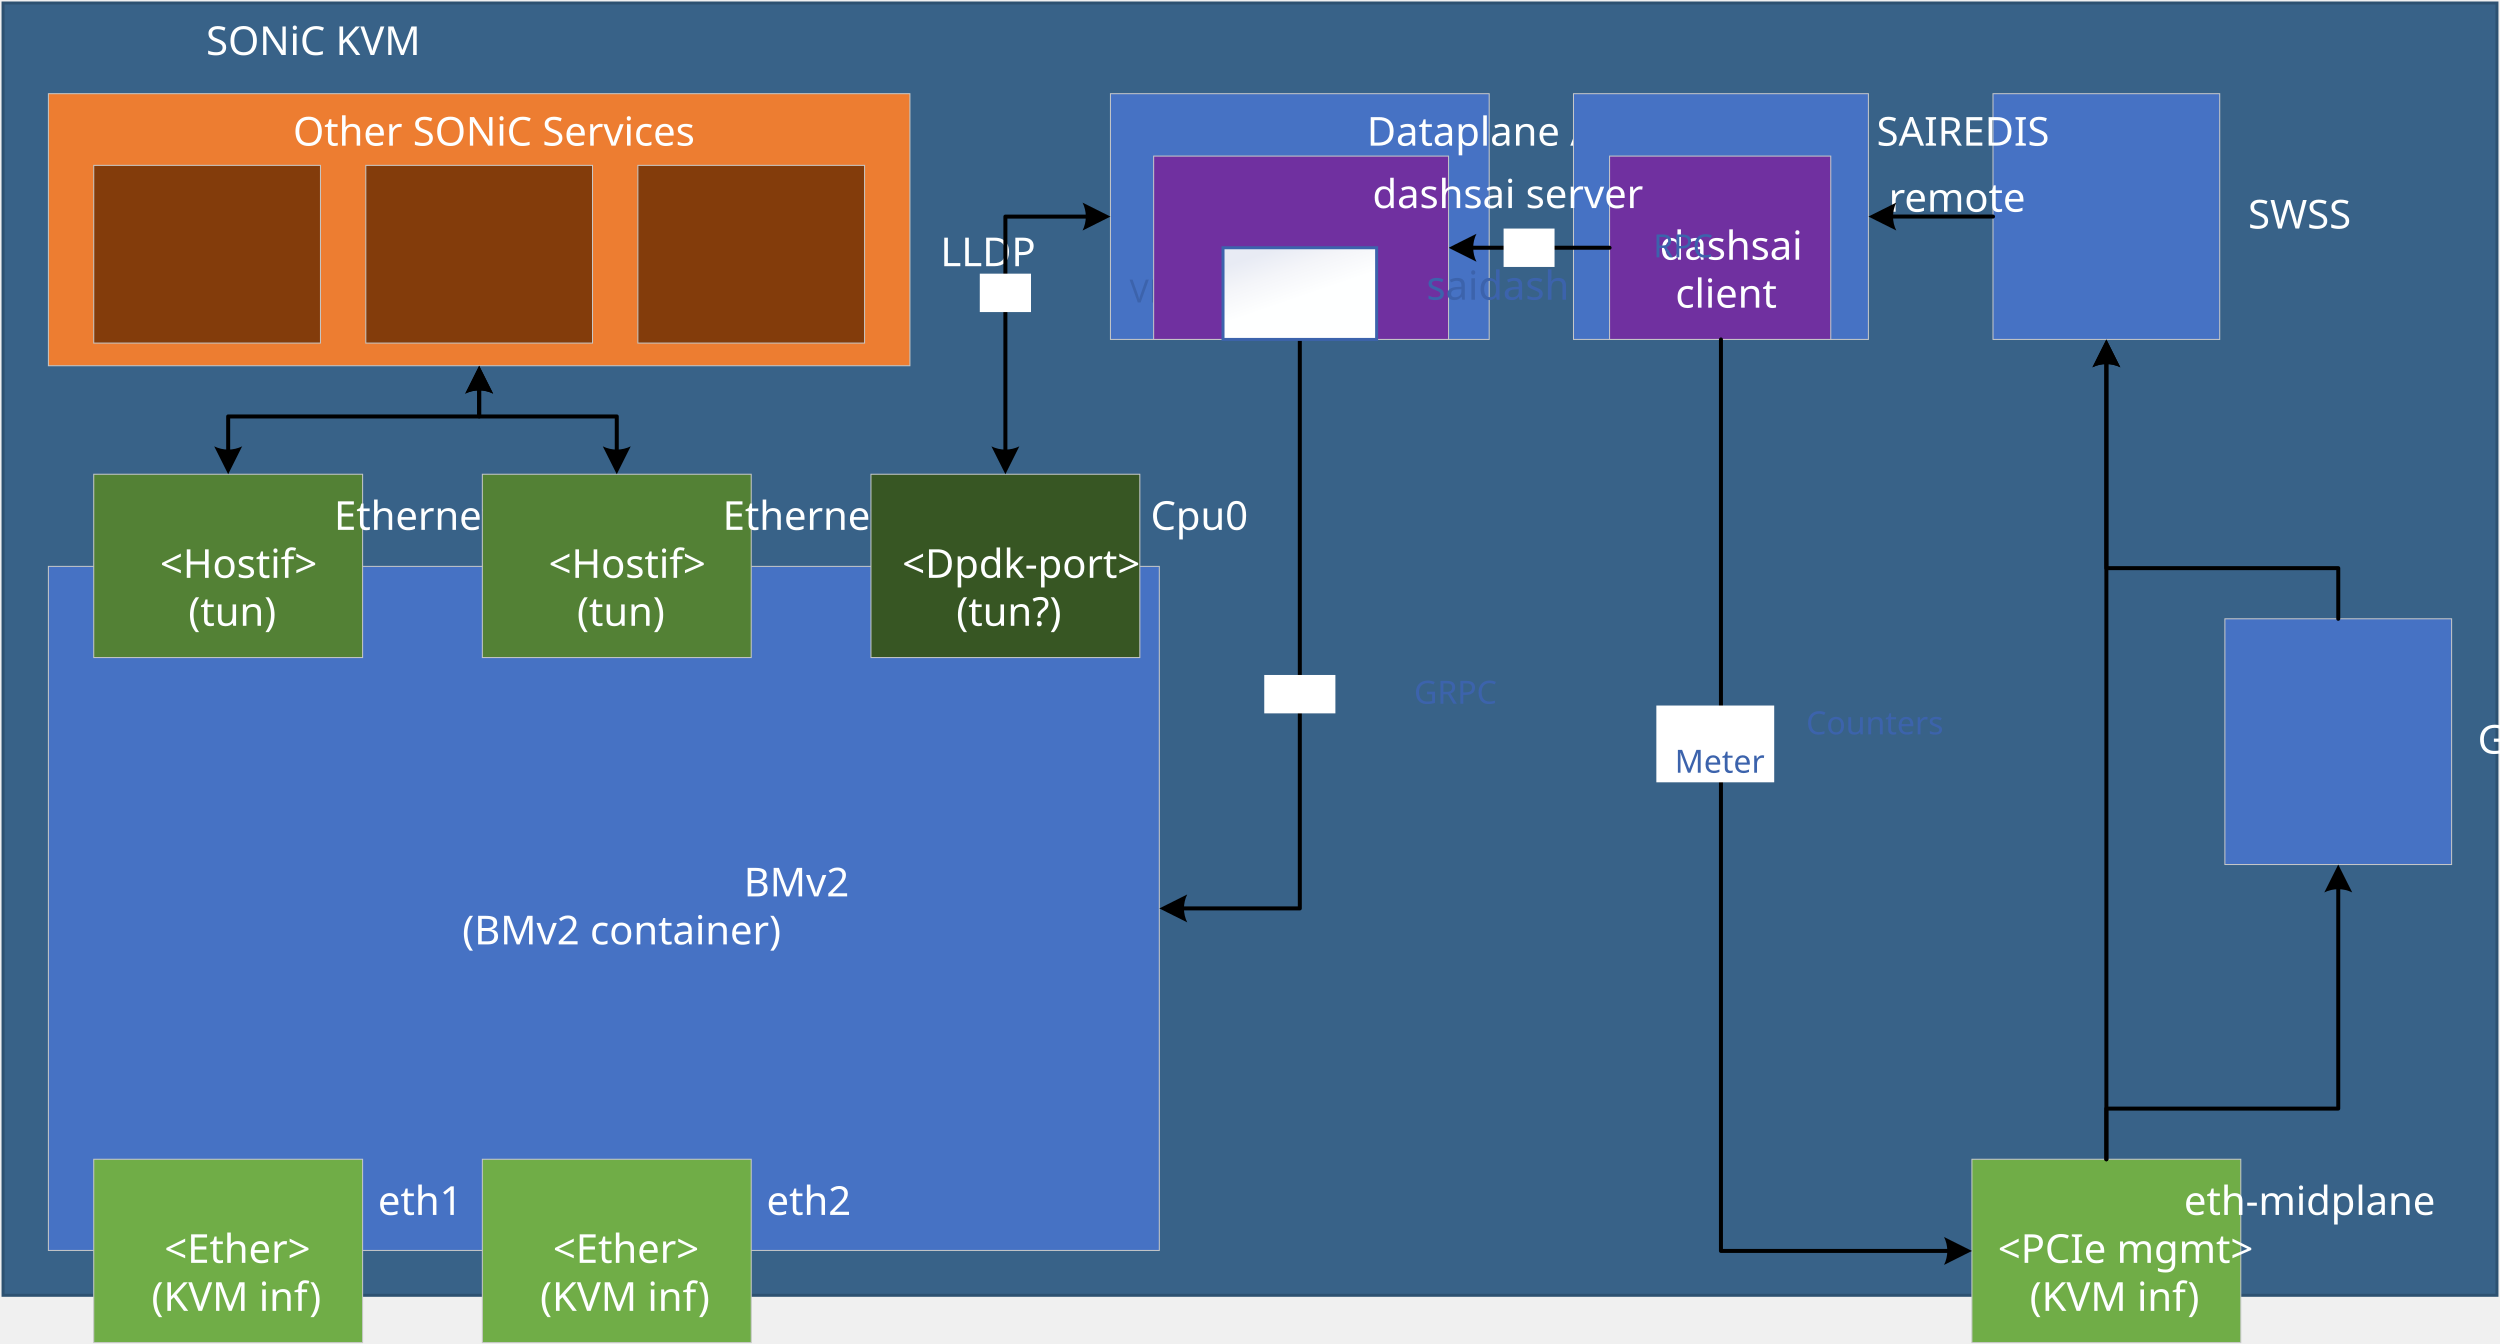
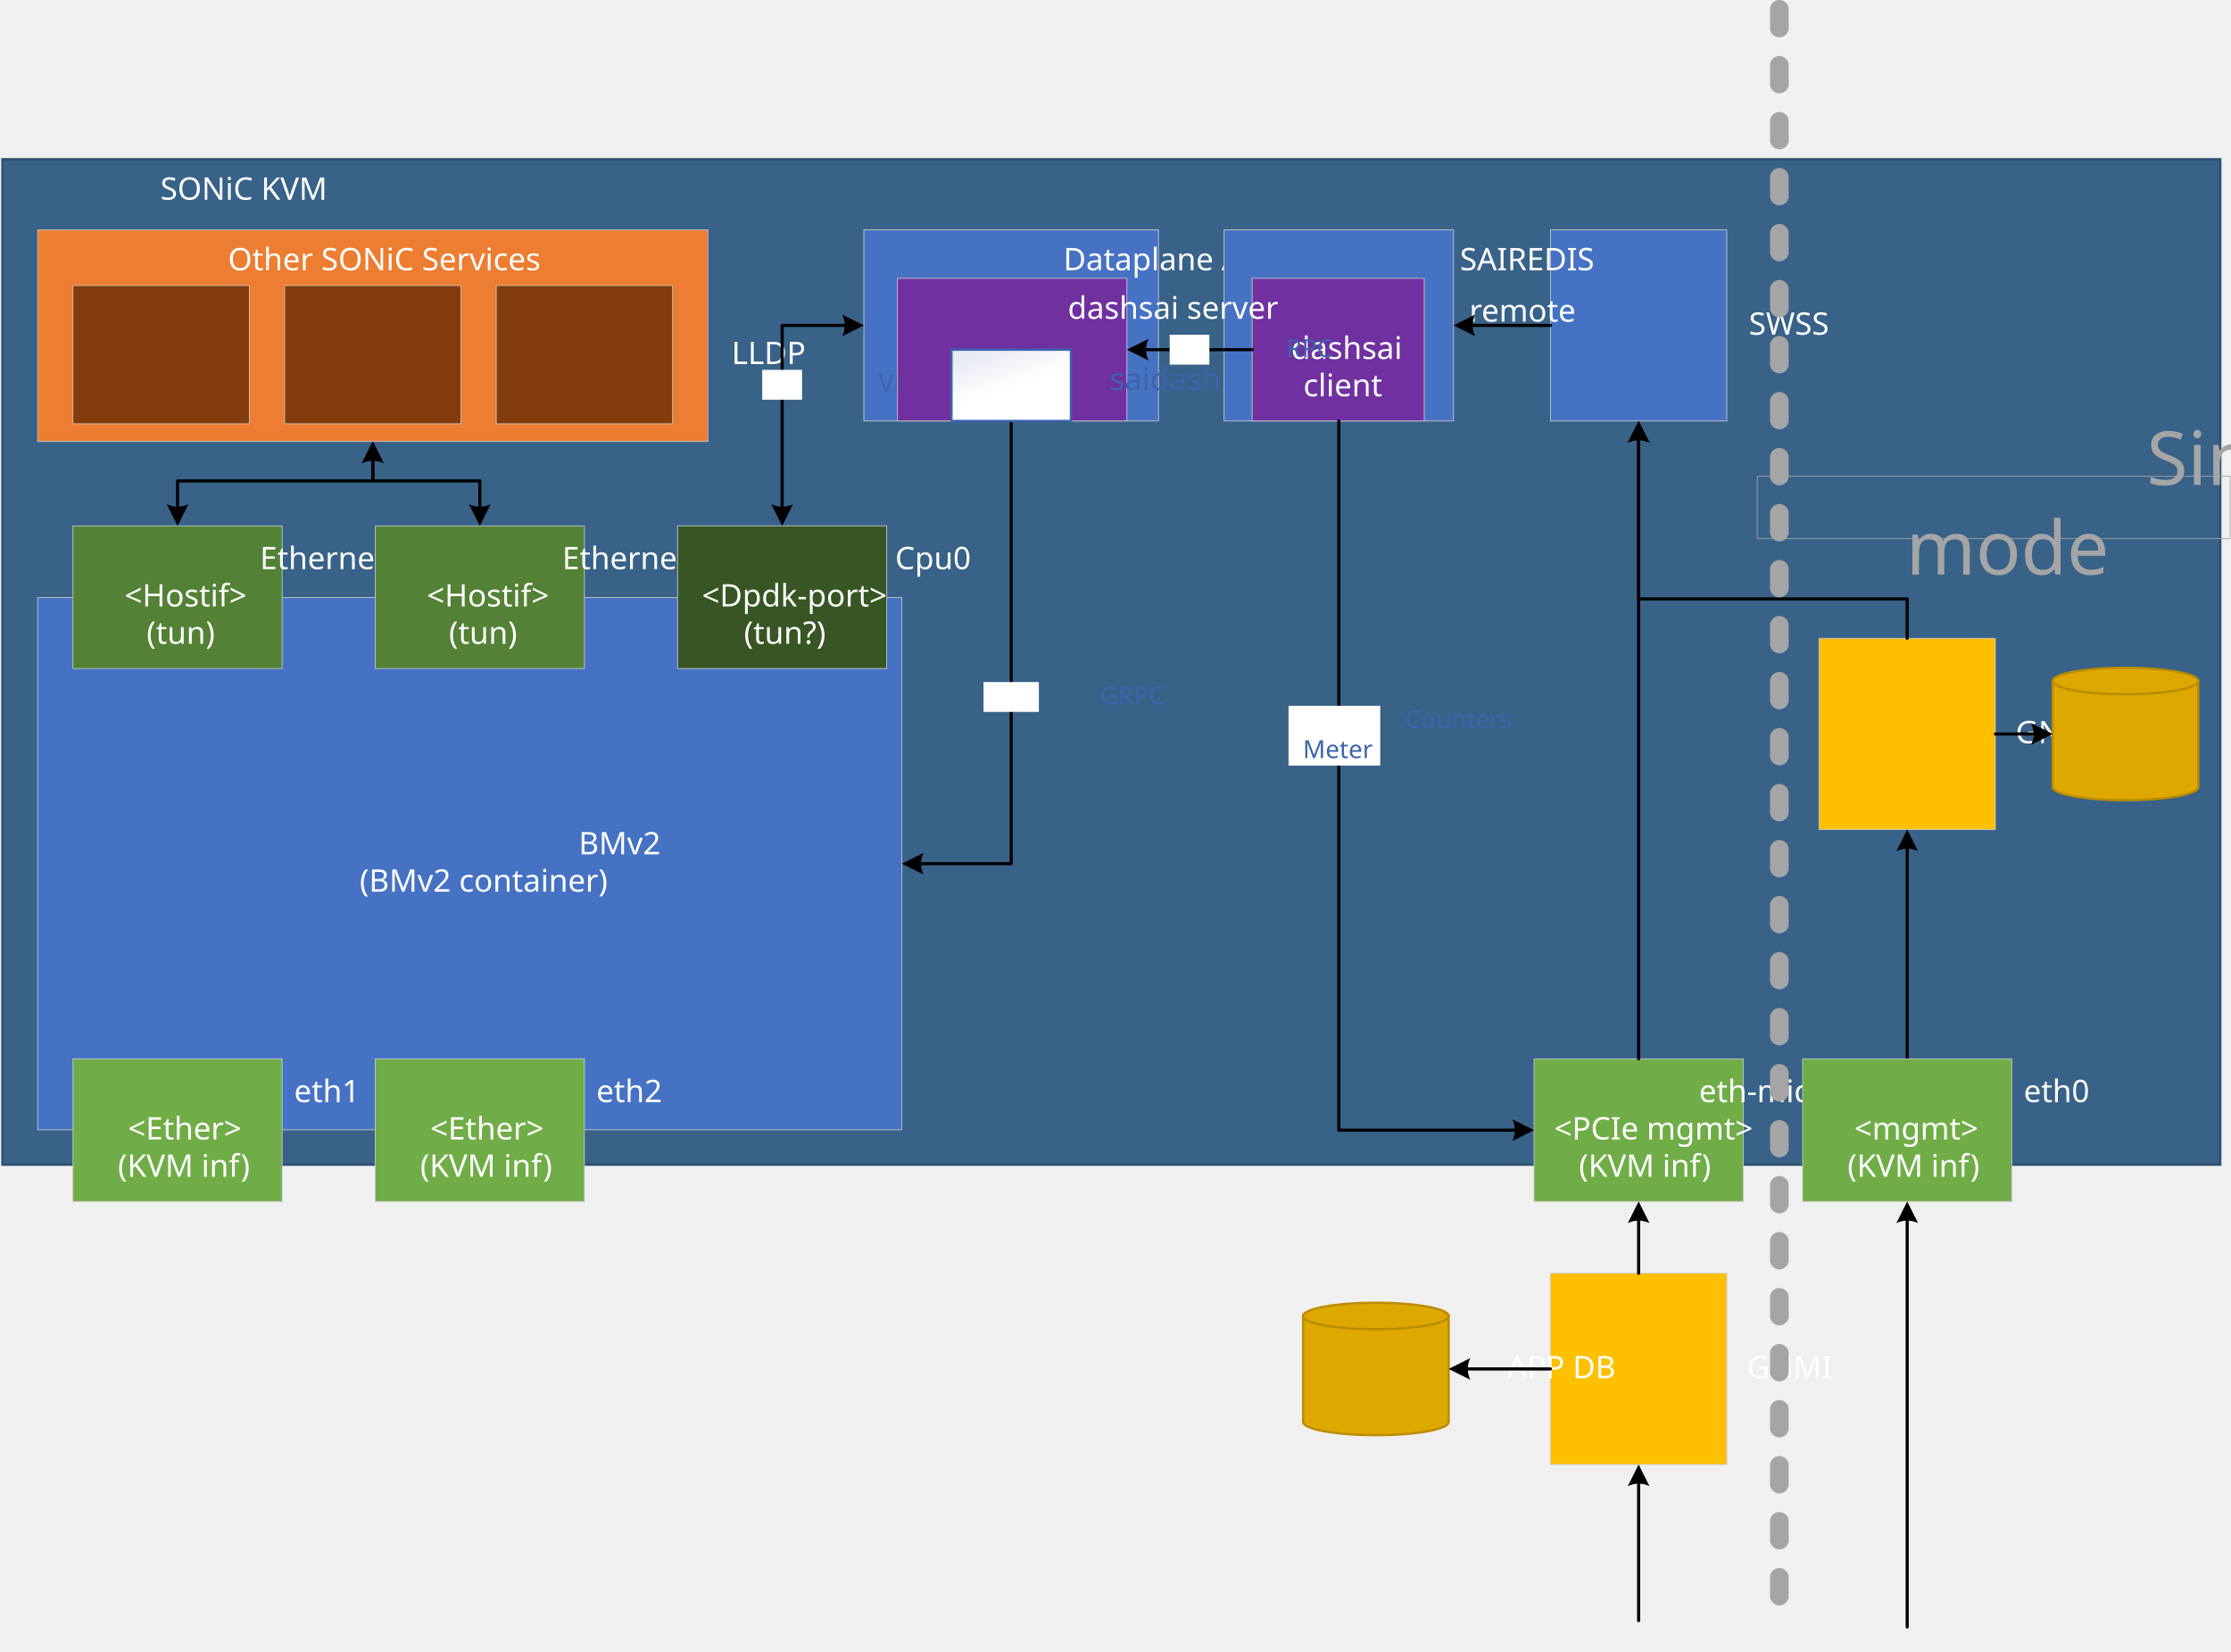
- <svg xmlns="http://www.w3.org/2000/svg" xmlns:ns1="http://schemas.microsoft.com/visio/2003/SVGExtensions/" xmlns:xlink="http://www.w3.org/1999/xlink" width="8.682in" height="4.666in" viewBox="0 0 625.122 335.975" xml:space="preserve" color-interpolation-filters="sRGB" class="st20">
+ <svg xmlns="http://www.w3.org/2000/svg" xmlns:ns1="http://schemas.microsoft.com/visio/2003/SVGExtensions/" xmlns:xlink="http://www.w3.org/1999/xlink" width="9.96in" height="7.372in" viewBox="0 0 717.094 530.805" xml:space="preserve" color-interpolation-filters="sRGB" class="st25">
  <ns1:documentProperties ns1:langID="1033" ns1:viewMarkup="false" />
  <style type="text/css">
	
		.st1 {fill:#386288;stroke:#2d5171;stroke-width:0.75}
		.st2 {fill:#feffff;font-family:Calibri;font-size:0.833em}
		.st3 {fill:#70ad47;stroke:#c7c8c8;stroke-width:0.25}
		.st4 {font-size:1em}
		.st5 {fill:#4672c4;stroke:#c7c8c8;stroke-width:0.25}
		.st6 {fill:#538135;stroke:#c7c8c8;stroke-width:0.25}
		.st7 {fill:#375623;stroke:#c7c8c8;stroke-width:0.25}
		.st8 {fill:#ed7d31;stroke:#c7c8c8;stroke-width:0.25}
		.st9 {fill:#833c0b;stroke:#c7c8c8;stroke-width:0.25}
		.st10 {marker-end:url(#mrkr5-68);marker-start:url(#mrkr5-66);stroke:#000000;stroke-linecap:round;stroke-linejoin:round;stroke-width:1}
		.st11 {fill:#000000;fill-opacity:1;stroke:#000000;stroke-opacity:1;stroke-width:0.284}
- 		.st12 {fill:#ffffff;stroke:none;stroke-linecap:butt;stroke-width:7.2}
+ 		.st12 {fill:#ffffff;stroke:none;stroke-linecap:butt}
		.st13 {fill:#3c63ac;font-family:Calibri;font-size:0.667em}
		.st14 {marker-start:url(#mrkr5-66);stroke:#000000;stroke-linecap:round;stroke-linejoin:round;stroke-width:1}
		.st15 {fill:#7030a0;stroke:#c7c8c8;stroke-width:0.25}
		.st16 {marker-end:url(#mrkr5-68);stroke:#000000;stroke-linecap:round;stroke-linejoin:round;stroke-width:1}
- 		.st17 {fill:#ffffff;stroke:none;stroke-linecap:butt}
+ 		.st17 {fill:#ffffff;stroke:none;stroke-linecap:butt;stroke-width:7.2}
		.st18 {fill:url(#grad0-132);stroke:#3c63ac;stroke-width:0.75}
		.st19 {fill:#3c63ac;font-family:Calibri;font-size:0.833em}
- 		.st20 {fill:none;fill-rule:evenodd;font-size:12px;overflow:visible;stroke-linecap:square;stroke-miterlimit:3}
+ 		.st20 {fill:#fec000;stroke:#c7c8c8;stroke-width:0.25}
+ 		.st21 {fill:#dfa800;stroke:#ba8c00;stroke-width:0.75}
+ 		.st22 {stroke:#a5a5a5;stroke-dasharray:6,12;stroke-linecap:round;stroke-linejoin:round;stroke-width:6}
+ 		.st23 {fill:none;stroke:#a5a5a5;stroke-width:0.25}
+ 		.st24 {fill:#a5a5a5;font-family:Calibri;font-size:2em}
+ 		.st25 {fill:none;fill-rule:evenodd;font-size:12px;overflow:visible;stroke-linecap:square;stroke-miterlimit:3}
	
	</style>
  <defs id="Patterns_And_Gradients">
    <linearGradient id="grad0-132" x1="0" y1="0" x2="1" y2="0" gradientTransform="rotate(60 0.5 0.5)">
      <stop offset="0" stop-color="#e8ebf4" stop-opacity="1" />
      <stop offset="0.24" stop-color="#f4f5f9" stop-opacity="1" />
      <stop offset="0.54" stop-color="#feffff" stop-opacity="1" />
    </linearGradient>
  </defs>
  <defs id="Markers">
    <g id="lend5">
      <path d="M 2 1 L 0 0 L 1.981 -0.993 C 1.672 -0.365 1.673 0.373 1.985 1 " style="stroke:none" />
    </g>
    <marker id="mrkr5-66" class="st11" ns1:arrowType="5" ns1:arrowSize="2" ns1:setback="5.8" refX="5.8" orient="auto" markerUnits="strokeWidth" overflow="visible">
      <use xlink:href="#lend5" transform="scale(3.52) " />
    </marker>
    <marker id="mrkr5-68" class="st11" ns1:arrowType="5" ns1:arrowSize="2" ns1:setback="6.16" refX="-6.16" orient="auto" markerUnits="strokeWidth" overflow="visible">
      <use xlink:href="#lend5" transform="scale(-3.52,-3.52) " />
    </marker>
  </defs>
  <g ns1:mID="0" ns1:index="1" ns1:groupContext="foregroundPage">
    <ns1:pageProperties ns1:drawingScale="0.0393701" ns1:pageScale="0.0393701" ns1:drawingUnits="24" ns1:shadowOffsetX="8.50394" ns1:shadowOffsetY="-8.50394" />
    <ns1:layer ns1:name="Connector" ns1:index="0" />
-     <g id="shape1000-1" ns1:mID="1000" ns1:groupContext="shape" transform="translate(0.75,-12.0758)">
+     <g id="shape1000-1" ns1:mID="1000" ns1:groupContext="shape" transform="translate(0.75,-156.466)">
      <ns1:userDefs>
        <ns1:ud ns1:nameU="visVersion" ns1:val="VT0(15):26" />
      </ns1:userDefs>
      <ns1:textBlock ns1:margins="rect(4,4,4,4)" ns1:tabSpace="42.5197" ns1:verticalAlign="0" />
-       <ns1:textRect cx="311.811" cy="174.401" width="623.63" height="323.15" />
-       <rect x="0" y="12.826" width="623.622" height="323.15" class="st1" />
-       <text x="4" y="25.83" class="st2" ns1:langID="1033">
+       <ns1:textRect cx="356.457" cy="369.23" width="712.92" height="323.15" />
+       <rect x="0" y="207.655" width="712.913" height="323.15" class="st1" />
+       <text x="4" y="220.66" class="st2" ns1:langID="1033">
        <ns1:paragraph />
        <ns1:tabList />SONiC KVM</text>
    </g>
-     <g id="shape1001-4" ns1:mID="1001" ns1:groupContext="shape" transform="translate(493.084,-0.25)">
-       <ns1:userDefs>
-         <ns1:ud ns1:nameU="visVersion" ns1:val="VT0(15):26" />
-       </ns1:userDefs>
-       <ns1:textBlock ns1:margins="rect(4,4,4,4)" ns1:tabSpace="42.5197" />
-       <ns1:textRect cx="33.617" cy="313.055" width="67.24" height="45.842" />
-       <rect x="0" y="290.134" width="67.234" height="45.842" class="st3" />
-       <text x="6.24" y="304.05" class="st2" ns1:langID="2052">
+     <g id="shape1001-4" ns1:mID="1001" ns1:groupContext="shape" transform="translate(493.084,-144.64)">
+       <ns1:userDefs>
+         <ns1:ud ns1:nameU="visVersion" ns1:val="VT0(15):26" />
+       </ns1:userDefs>
+       <ns1:textBlock ns1:margins="rect(4,4,4,4)" ns1:tabSpace="42.5197" />
+       <ns1:textRect cx="33.617" cy="507.884" width="67.24" height="45.842" />
+       <rect x="0" y="484.963" width="67.234" height="45.842" class="st3" />
+       <text x="6.24" y="498.88" class="st2" ns1:langID="2052">
        <ns1:paragraph ns1:horizAlign="1" />
        <ns1:tabList />eth-midplane<ns1:newlineChar />
        <tspan x="6.49" dy="1.2em" class="st4" ns1:langID="1033">&lt;PCIe mgmt&gt;<ns1:newlineChar />
        </tspan>
        <tspan x="14.44" dy="1.2em" class="st4" ns1:langID="1033">(KVM inf)</tspan>
      </text>
    </g>
-     <g id="shape1002-9" ns1:mID="1002" ns1:groupContext="shape" transform="translate(498.354,-251.101)">
-       <ns1:userDefs>
-         <ns1:ud ns1:nameU="visVersion" ns1:val="VT0(15):26" />
-       </ns1:userDefs>
-       <ns1:textBlock ns1:margins="rect(4,4,4,4)" ns1:tabSpace="42.5197" />
-       <ns1:textRect cx="28.346" cy="305.252" width="56.7" height="61.447" />
-       <rect x="0" y="274.529" width="56.693" height="61.447" class="st5" />
-       <text x="17.01" y="308.25" class="st2" ns1:langID="1033">
+     <g id="shape1002-9" ns1:mID="1002" ns1:groupContext="shape" transform="translate(498.354,-395.492)">
+       <ns1:userDefs>
+         <ns1:ud ns1:nameU="visVersion" ns1:val="VT0(15):26" />
+       </ns1:userDefs>
+       <ns1:textBlock ns1:margins="rect(4,4,4,4)" ns1:tabSpace="42.5197" />
+       <ns1:textRect cx="28.346" cy="500.081" width="56.7" height="61.447" />
+       <rect x="0" y="469.358" width="56.693" height="61.447" class="st5" />
+       <text x="17.01" y="503.08" class="st2" ns1:langID="1033">
        <ns1:paragraph ns1:horizAlign="1" />
        <ns1:tabList />SWSS</text>
    </g>
-     <g id="shape1003-12" ns1:mID="1003" ns1:groupContext="shape" transform="translate(12.0886,-23.2926)">
-       <ns1:userDefs>
-         <ns1:ud ns1:nameU="visVersion" ns1:val="VT0(15):26" />
-       </ns1:userDefs>
-       <ns1:textBlock ns1:margins="rect(4,4,4,4)" ns1:tabSpace="42.5197" />
-       <ns1:textRect cx="138.898" cy="250.449" width="277.8" height="171.053" />
-       <rect x="0" y="164.922" width="277.795" height="171.053" class="st5" />
-       <text x="127.11" y="247.45" class="st2" ns1:langID="2052">
+     <g id="shape1003-12" ns1:mID="1003" ns1:groupContext="shape" transform="translate(12.0886,-167.683)">
+       <ns1:userDefs>
+         <ns1:ud ns1:nameU="visVersion" ns1:val="VT0(15):26" />
+       </ns1:userDefs>
+       <ns1:textBlock ns1:margins="rect(4,4,4,4)" ns1:tabSpace="42.5197" />
+       <ns1:textRect cx="138.898" cy="445.278" width="277.8" height="171.053" />
+       <rect x="0" y="359.752" width="277.795" height="171.053" class="st5" />
+       <text x="127.11" y="442.28" class="st2" ns1:langID="2052">
        <ns1:paragraph ns1:horizAlign="1" />
        <ns1:tabList />BMv2<ns1:newlineChar />
        <tspan x="103.49" dy="1.2em" class="st4" ns1:langID="1033">(BMv2 container)</tspan>
      </text>
    </g>
-     <g id="shape1004-16" ns1:mID="1004" ns1:groupContext="shape" transform="translate(23.4272,-171.547)">
-       <ns1:userDefs>
-         <ns1:ud ns1:nameU="visVersion" ns1:val="VT0(15):26" />
-       </ns1:userDefs>
-       <ns1:textBlock ns1:margins="rect(4,4,4,4)" ns1:tabSpace="42.5197" />
-       <ns1:textRect cx="33.617" cy="313.055" width="67.24" height="45.842" />
-       <rect x="0" y="290.134" width="67.234" height="45.842" class="st6" />
-       <text x="13.32" y="304.05" class="st2" ns1:langID="2052">
+     <g id="shape1004-16" ns1:mID="1004" ns1:groupContext="shape" transform="translate(23.4272,-315.937)">
+       <ns1:userDefs>
+         <ns1:ud ns1:nameU="visVersion" ns1:val="VT0(15):26" />
+       </ns1:userDefs>
+       <ns1:textBlock ns1:margins="rect(4,4,4,4)" ns1:tabSpace="42.5197" />
+       <ns1:textRect cx="33.617" cy="507.884" width="67.24" height="45.842" />
+       <rect x="0" y="484.963" width="67.234" height="45.842" class="st6" />
+       <text x="13.32" y="498.88" class="st2" ns1:langID="2052">
        <ns1:paragraph ns1:horizAlign="1" />
        <ns1:tabList />Ethernet0<ns1:newlineChar />
        <tspan x="16.58" dy="1.2em" class="st4" ns1:langID="1033">&lt;Hostif&gt;<ns1:newlineChar />
        </tspan>
        <tspan x="23.66" dy="1.2em" class="st4" ns1:langID="1033">(tun)</tspan>
      </text>
    </g>
-     <g id="shape1005-21" ns1:mID="1005" ns1:groupContext="shape" transform="translate(120.602,-171.547)">
-       <ns1:userDefs>
-         <ns1:ud ns1:nameU="visVersion" ns1:val="VT0(15):26" />
-       </ns1:userDefs>
-       <ns1:textBlock ns1:margins="rect(4,4,4,4)" ns1:tabSpace="42.5197" />
-       <ns1:textRect cx="33.617" cy="313.055" width="67.24" height="45.842" />
-       <rect x="0" y="290.134" width="67.234" height="45.842" class="st6" />
-       <text x="13.32" y="304.05" class="st2" ns1:langID="2052">
+     <g id="shape1005-21" ns1:mID="1005" ns1:groupContext="shape" transform="translate(120.602,-315.937)">
+       <ns1:userDefs>
+         <ns1:ud ns1:nameU="visVersion" ns1:val="VT0(15):26" />
+       </ns1:userDefs>
+       <ns1:textBlock ns1:margins="rect(4,4,4,4)" ns1:tabSpace="42.5197" />
+       <ns1:textRect cx="33.617" cy="507.884" width="67.24" height="45.842" />
+       <rect x="0" y="484.963" width="67.234" height="45.842" class="st6" />
+       <text x="13.32" y="498.88" class="st2" ns1:langID="2052">
        <ns1:paragraph ns1:horizAlign="1" />
        <ns1:tabList />Ethernet1<ns1:newlineChar />
        <tspan x="16.58" dy="1.2em" class="st4" ns1:langID="1033">&lt;Hostif&gt;<ns1:newlineChar />
        </tspan>
        <tspan x="23.66" dy="1.2em" class="st4" ns1:langID="1033">(tun)</tspan>
      </text>
    </g>
-     <g id="shape1006-26" ns1:mID="1006" ns1:groupContext="shape" transform="translate(23.4272,-0.25)">
-       <ns1:userDefs>
-         <ns1:ud ns1:nameU="visVersion" ns1:val="VT0(15):26" />
-       </ns1:userDefs>
-       <ns1:textBlock ns1:margins="rect(4,4,4,4)" ns1:tabSpace="42.5197" />
-       <ns1:textRect cx="33.617" cy="313.055" width="67.24" height="45.842" />
-       <rect x="0" y="290.134" width="67.234" height="45.842" class="st3" />
-       <text x="24.29" y="304.05" class="st2" ns1:langID="1033">
+     <g id="shape1006-26" ns1:mID="1006" ns1:groupContext="shape" transform="translate(23.4272,-144.64)">
+       <ns1:userDefs>
+         <ns1:ud ns1:nameU="visVersion" ns1:val="VT0(15):26" />
+       </ns1:userDefs>
+       <ns1:textBlock ns1:margins="rect(4,4,4,4)" ns1:tabSpace="42.5197" />
+       <ns1:textRect cx="33.617" cy="507.884" width="67.24" height="45.842" />
+       <rect x="0" y="484.963" width="67.234" height="45.842" class="st3" />
+       <text x="24.29" y="498.88" class="st2" ns1:langID="1033">
        <ns1:paragraph ns1:horizAlign="1" />
        <ns1:tabList />e<tspan class="st4" ns1:langID="2052">th1<ns1:newlineChar />
        </tspan>
        <tspan x="17.66" dy="1.2em" class="st4">&lt;Ether&gt;<ns1:newlineChar />
        </tspan>
        <tspan x="14.44" dy="1.2em" class="st4">(KVM inf)</tspan>
      </text>
    </g>
-     <g id="shape1007-32" ns1:mID="1007" ns1:groupContext="shape" transform="translate(120.602,-0.25)">
-       <ns1:userDefs>
-         <ns1:ud ns1:nameU="visVersion" ns1:val="VT0(15):26" />
-       </ns1:userDefs>
-       <ns1:textBlock ns1:margins="rect(4,4,4,4)" ns1:tabSpace="42.5197" />
-       <ns1:textRect cx="33.617" cy="313.055" width="67.24" height="45.842" />
-       <rect x="0" y="290.134" width="67.234" height="45.842" class="st3" />
-       <text x="24.29" y="304.05" class="st2" ns1:langID="1033">
+     <g id="shape1007-32" ns1:mID="1007" ns1:groupContext="shape" transform="translate(120.602,-144.64)">
+       <ns1:userDefs>
+         <ns1:ud ns1:nameU="visVersion" ns1:val="VT0(15):26" />
+       </ns1:userDefs>
+       <ns1:textBlock ns1:margins="rect(4,4,4,4)" ns1:tabSpace="42.5197" />
+       <ns1:textRect cx="33.617" cy="507.884" width="67.24" height="45.842" />
+       <rect x="0" y="484.963" width="67.234" height="45.842" class="st3" />
+       <text x="24.29" y="498.88" class="st2" ns1:langID="1033">
        <ns1:paragraph ns1:horizAlign="1" />
        <ns1:tabList />e<tspan class="st4" ns1:langID="2052">th2<ns1:newlineChar />
        </tspan>
        <tspan x="17.66" dy="1.2em" class="st4">&lt;Ether&gt;<ns1:newlineChar />
        </tspan>
        <tspan x="14.44" dy="1.2em" class="st4">(KVM inf)</tspan>
      </text>
    </g>
-     <g id="shape1008-38" ns1:mID="1008" ns1:groupContext="shape" transform="translate(217.778,-171.547)">
-       <ns1:userDefs>
-         <ns1:ud ns1:nameU="visVersion" ns1:val="VT0(15):26" />
-       </ns1:userDefs>
-       <ns1:textBlock ns1:margins="rect(4,4,4,4)" ns1:tabSpace="42.5197" />
-       <ns1:textRect cx="33.617" cy="313.055" width="67.24" height="45.842" />
-       <rect x="0" y="290.134" width="67.234" height="45.842" class="st7" />
-       <text x="23.16" y="304.05" class="st2" ns1:langID="1033">
+     <g id="shape1008-38" ns1:mID="1008" ns1:groupContext="shape" transform="translate(217.778,-315.937)">
+       <ns1:userDefs>
+         <ns1:ud ns1:nameU="visVersion" ns1:val="VT0(15):26" />
+       </ns1:userDefs>
+       <ns1:textBlock ns1:margins="rect(4,4,4,4)" ns1:tabSpace="42.5197" />
+       <ns1:textRect cx="33.617" cy="507.884" width="67.24" height="45.842" />
+       <rect x="0" y="484.963" width="67.234" height="45.842" class="st7" />
+       <text x="23.16" y="498.88" class="st2" ns1:langID="1033">
        <ns1:paragraph ns1:horizAlign="1" />
        <ns1:tabList />Cpu0<ns1:newlineChar />
        <tspan x="7.82" dy="1.2em" class="st4">&lt;Dpdk</tspan>-port&gt;<ns1:newlineChar />
        <tspan x="21.34" dy="1.2em" class="st4">(tun?)</tspan>
      </text>
    </g>
-     <g id="group1009-43" transform="translate(12.0886,-244.517)" ns1:mID="1009" ns1:groupContext="group">
+     <g id="group1009-43" transform="translate(12.0886,-388.907)" ns1:mID="1009" ns1:groupContext="group">
      <g id="shape1010-44" ns1:mID="1010" ns1:groupContext="shape">
        <ns1:userDefs>
          <ns1:ud ns1:nameU="visVersion" ns1:val="VT0(15):26" />
        </ns1:userDefs>
        <ns1:textBlock ns1:margins="rect(4,4,4,4)" ns1:tabSpace="42.5197" ns1:verticalAlign="0" />
-         <ns1:textRect cx="107.717" cy="301.96" width="215.44" height="68.031" />
-         <rect x="0" y="267.944" width="215.433" height="68.031" class="st8" />
-         <text x="4" y="280.94" class="st2" ns1:langID="1033">
+         <ns1:textRect cx="107.717" cy="496.789" width="215.44" height="68.031" />
+         <rect x="0" y="462.773" width="215.433" height="68.031" class="st8" />
+         <text x="4" y="475.77" class="st2" ns1:langID="1033">
          <ns1:paragraph />
          <ns1:tabList />Other SONiC <tspan class="st4" ns1:langID="2052">Service</tspan>s</text>
      </g>
      <g id="shape1011-48" ns1:mID="1011" ns1:groupContext="shape" transform="translate(11.3386,-5.66932)">
        <ns1:userDefs>
          <ns1:ud ns1:nameU="visVersion" ns1:val="VT0(15):26" />
        </ns1:userDefs>
        <ns1:textBlock ns1:margins="rect(4,4,4,4)" ns1:tabSpace="42.5197" />
-         <ns1:textRect cx="28.346" cy="313.756" width="56.7" height="44.439" />
-         <rect x="0" y="291.536" width="56.693" height="44.439" class="st9" />
-         <text x="19.89" y="316.76" class="st2" ns1:langID="1033">
+         <ns1:textRect cx="28.346" cy="508.585" width="56.7" height="44.439" />
+         <rect x="0" y="486.366" width="56.693" height="44.439" class="st9" />
+         <text x="19.89" y="511.59" class="st2" ns1:langID="1033">
          <ns1:paragraph ns1:horizAlign="1" />
          <ns1:tabList />BGP</text>
      </g>
      <g id="shape1012-51" ns1:mID="1012" ns1:groupContext="shape" transform="translate(79.3701,-5.66932)">
        <ns1:userDefs>
          <ns1:ud ns1:nameU="visVersion" ns1:val="VT0(15):26" />
        </ns1:userDefs>
        <ns1:textBlock ns1:margins="rect(4,4,4,4)" ns1:tabSpace="42.5197" />
-         <ns1:textRect cx="28.346" cy="313.756" width="56.7" height="44.439" />
-         <rect x="0" y="291.536" width="56.693" height="44.439" class="st9" />
-         <text x="24.56" y="316.76" class="st2" ns1:langID="1033">
+         <ns1:textRect cx="28.346" cy="508.585" width="56.7" height="44.439" />
+         <rect x="0" y="486.366" width="56.693" height="44.439" class="st9" />
+         <text x="24.56" y="511.59" class="st2" ns1:langID="1033">
          <ns1:paragraph ns1:horizAlign="1" />
          <ns1:tabList />...</text>
      </g>
      <g id="shape1013-54" ns1:mID="1013" ns1:groupContext="shape" transform="translate(147.402,-5.66932)">
        <ns1:userDefs>
          <ns1:ud ns1:nameU="visVersion" ns1:val="VT0(15):26" />
        </ns1:userDefs>
        <ns1:textBlock ns1:margins="rect(4,4,4,4)" ns1:tabSpace="42.5197" />
-         <ns1:textRect cx="28.346" cy="313.756" width="56.7" height="44.439" />
-         <rect x="0" y="291.536" width="56.693" height="44.439" class="st9" />
-         <text x="18.48" y="316.76" class="st2" ns1:langID="1033">
+         <ns1:textRect cx="28.346" cy="508.585" width="56.7" height="44.439" />
+         <rect x="0" y="486.366" width="56.693" height="44.439" class="st9" />
+         <text x="18.48" y="511.59" class="st2" ns1:langID="1033">
          <ns1:paragraph ns1:horizAlign="1" />
          <ns1:tabList />LLDP</text>
      </g>
    </g>
-     <g id="shape1014-57" ns1:mID="1014" ns1:groupContext="shape" transform="translate(277.664,-251.101)">
+     <g id="shape1014-57" ns1:mID="1014" ns1:groupContext="shape" transform="translate(277.664,-395.492)">
      <ns1:userDefs>
        <ns1:ud ns1:nameU="visVersion" ns1:val="VT0(15):26" />
      </ns1:userDefs>
      <ns1:textBlock ns1:margins="rect(4,4,4,4)" ns1:tabSpace="42.5197" ns1:verticalAlign="0" />
-       <ns1:textRect cx="47.355" cy="305.252" width="94.71" height="61.447" />
-       <rect x="0" y="274.529" width="94.709" height="61.447" class="st5" />
-       <text x="17.34" y="287.53" class="st2" ns1:langID="1033">
+       <ns1:textRect cx="47.355" cy="500.081" width="94.71" height="61.447" />
+       <rect x="0" y="469.358" width="94.709" height="61.447" class="st5" />
+       <text x="17.34" y="482.36" class="st2" ns1:langID="1033">
        <ns1:paragraph ns1:horizAlign="1" />
        <ns1:tabList />Dataplane APP</text>
    </g>
-     <g id="shape1015-60" ns1:mID="1015" ns1:groupContext="shape" ns1:layerMember="0" transform="translate(119.805,-244.517)">
-       <path d="M0 341.78 L0 342.14 L0 348.65 L-62.76 348.65 L-62.76 356.94" class="st10" />
-     </g>
-     <g id="shape1016-69" ns1:mID="1016" ns1:groupContext="shape" ns1:layerMember="0" transform="translate(119.805,-244.517)">
-       <path d="M0 341.78 L0 342.14 L0 348.65 L34.41 348.65 L34.41 356.94" class="st10" />
-     </g>
-     <g id="shape1017-76" ns1:mID="1017" ns1:groupContext="shape" ns1:layerMember="0" transform="translate(277.664,-281.825)">
-       <ns1:textBlock ns1:margins="rect(4,4,4,4)" ns1:tabSpace="42.5197" />
-       <ns1:textRect cx="-26.27" cy="355.059" width="40" height="17.604" />
-       <path d="M-5.8 335.98 L-6.16 335.98 L-26.27 335.98 L-26.27 394.25" class="st10" />
-       <rect ns1:rectContext="textBkgnd" x="-32.672" y="350.259" width="12.805" height="9.6" class="st12" />
-       <text x="-32.67" y="357.46" class="st13" ns1:langID="1033">
+     <g id="shape1015-60" ns1:mID="1015" ns1:groupContext="shape" ns1:layerMember="0" transform="translate(119.805,-388.907)">
+       <path d="M0 536.6 L0 536.96 L0 543.48 L-62.76 543.48 L-62.76 551.77" class="st10" />
+     </g>
+     <g id="shape1016-69" ns1:mID="1016" ns1:groupContext="shape" ns1:layerMember="0" transform="translate(119.805,-388.907)">
+       <path d="M0 536.6 L0 536.96 L0 543.48 L34.41 543.48 L34.41 551.77" class="st10" />
+     </g>
+     <g id="shape1017-76" ns1:mID="1017" ns1:groupContext="shape" ns1:layerMember="0" transform="translate(277.664,-426.215)">
+       <ns1:textBlock ns1:margins="rect(4,4,4,4)" ns1:tabSpace="42.5197" />
+       <ns1:textRect cx="-26.27" cy="549.888" width="40" height="17.604" />
+       <path d="M-5.8 530.8 L-6.16 530.8 L-26.27 530.8 L-26.27 589.08" class="st10" />
+       <rect ns1:rectContext="textBkgnd" x="-32.672" y="545.088" width="12.805" height="9.6" class="st12" />
+       <text x="-32.67" y="552.29" class="st13" ns1:langID="1033">
        <ns1:paragraph ns1:horizAlign="1" />
        <ns1:tabList />VPP</text>
    </g>
-     <g id="shape1018-85" ns1:mID="1018" ns1:groupContext="shape" ns1:layerMember="0" transform="translate(519.614,-251.101)">
-       <path d="M7.09 341.78 L7.09 342.14 L7.09 540.99" class="st14" />
-     </g>
-     <g id="group1019-90" transform="translate(393.451,-251.101)" ns1:mID="1019" ns1:groupContext="group">
+     <g id="shape1018-85" ns1:mID="1018" ns1:groupContext="shape" ns1:layerMember="0" transform="translate(519.614,-395.492)">
+       <path d="M7.09 536.6 L7.09 536.96 L7.09 735.81" class="st14" />
+     </g>
+     <g id="group1019-90" transform="translate(393.451,-395.492)" ns1:mID="1019" ns1:groupContext="group">
      <g id="shape1020-91" ns1:mID="1020" ns1:groupContext="shape">
        <ns1:userDefs>
          <ns1:ud ns1:nameU="visVersion" ns1:val="VT0(15):26" />
        </ns1:userDefs>
        <ns1:textBlock ns1:margins="rect(4,4,4,4)" ns1:tabSpace="42.5197" ns1:verticalAlign="0" />
-         <ns1:textRect cx="36.874" cy="305.252" width="73.75" height="61.447" />
-         <rect x="0" y="274.529" width="73.747" height="61.447" class="st5" />
-         <text x="18.63" y="287.53" class="st2" ns1:langID="1033">
+         <ns1:textRect cx="36.874" cy="500.081" width="73.75" height="61.447" />
+         <rect x="0" y="469.358" width="73.747" height="61.447" class="st5" />
+         <text x="18.63" y="482.36" class="st2" ns1:langID="1033">
          <ns1:paragraph ns1:horizAlign="1" />
          <ns1:tabList />SAIREDIS<ns1:newlineChar />
        </text>
      </g>
      <g id="shape1021-94" ns1:mID="1021" ns1:groupContext="shape" transform="translate(9.02433,0)">
        <ns1:userDefs>
          <ns1:ud ns1:nameU="visVersion" ns1:val="VT0(15):26" />
        </ns1:userDefs>
        <ns1:textBlock ns1:margins="rect(4,4,4,4)" ns1:tabSpace="42.5197" />
-         <ns1:textRect cx="27.655" cy="313.055" width="55.32" height="45.842" />
-         <rect x="0" y="290.134" width="55.31" height="45.842" class="st15" />
-         <text x="12.63" y="304.05" class="st2" ns1:langID="1033">
+         <ns1:textRect cx="27.655" cy="507.884" width="55.32" height="45.842" />
+         <rect x="0" y="484.963" width="55.31" height="45.842" class="st15" />
+         <text x="12.63" y="498.88" class="st2" ns1:langID="1033">
          <ns1:paragraph ns1:horizAlign="1" />
          <ns1:tabList />remote<ns1:newlineChar />
          <tspan x="12.55" dy="1.2em" class="st4">dashsai<ns1:newlineChar />
          </tspan>
          <tspan x="16.46" dy="1.2em" class="st4">client</tspan>
        </text>
      </g>
    </g>
-     <g id="shape1022-99" ns1:mID="1022" ns1:groupContext="shape" ns1:layerMember="0" transform="translate(402.476,-266.936)">
-       <ns1:textBlock ns1:margins="rect(4,4,4,4)" ns1:tabSpace="42.5197" />
-       <ns1:textRect cx="-20.131" cy="328.889" width="40" height="17.604" />
-       <path d="M0 328.89 L-34.1 328.89" class="st16" />
-       <rect ns1:rectContext="textBkgnd" x="-26.502" y="324.089" width="12.742" height="9.6" class="st17" />
-       <text x="-26.5" y="331.29" class="st13" ns1:langID="1033">
+     <g id="shape1022-99" ns1:mID="1022" ns1:groupContext="shape" ns1:layerMember="0" transform="translate(402.476,-411.326)">
+       <ns1:textBlock ns1:margins="rect(4,4,4,4)" ns1:tabSpace="42.5197" />
+       <ns1:textRect cx="-20.131" cy="523.718" width="40" height="17.604" />
+       <path d="M0 523.72 L-34.1 523.72" class="st16" />
+       <rect ns1:rectContext="textBkgnd" x="-26.502" y="518.918" width="12.742" height="9.6" class="st17" />
+       <text x="-26.5" y="526.12" class="st13" ns1:langID="1033">
        <ns1:paragraph ns1:horizAlign="1" />
        <ns1:tabList />RPC</text>
    </g>
-     <g id="shape1023-106" ns1:mID="1023" ns1:groupContext="shape" ns1:layerMember="0" transform="translate(325.019,-251.101)">
-       <ns1:textBlock ns1:margins="rect(4,4,4,4)" ns1:tabSpace="42.5197" />
-       <ns1:textRect cx="0" cy="424.684" width="40" height="17.604" />
-       <path d="M0 335.98 L0 478.26 L-28.97 478.26" class="st16" />
-       <rect ns1:rectContext="textBkgnd" x="-8.894" y="419.884" width="17.789" height="9.6" class="st17" />
-       <text x="-8.89" y="427.08" class="st13" ns1:langID="1033">
+     <g id="shape1023-106" ns1:mID="1023" ns1:groupContext="shape" ns1:layerMember="0" transform="translate(325.019,-395.492)">
+       <ns1:textBlock ns1:margins="rect(4,4,4,4)" ns1:tabSpace="42.5197" />
+       <ns1:textRect cx="0" cy="619.513" width="40" height="17.604" />
+       <path d="M0 530.8 L0 673.09 L-28.97 673.09" class="st16" />
+       <rect ns1:rectContext="textBkgnd" x="-8.894" y="614.714" width="17.789" height="9.6" class="st17" />
+       <text x="-8.89" y="621.91" class="st13" ns1:langID="1033">
        <ns1:paragraph ns1:horizAlign="1" />
        <ns1:tabList />GRPC</text>
    </g>
-     <g id="shape1024-113" ns1:mID="1024" ns1:groupContext="shape" ns1:layerMember="0" transform="translate(467.198,-274.738)">
-       <path d="M5.8 328.89 L6.16 328.89 L31.16 328.89" class="st14" />
-     </g>
-     <g id="shape1025-118" ns1:mID="1025" ns1:groupContext="shape" ns1:layerMember="0" transform="translate(430.325,-251.101)">
-       <ns1:textBlock ns1:margins="rect(4,4,4,4)" ns1:tabSpace="42.5197" />
-       <ns1:textRect cx="-1.417" cy="437.125" width="40" height="27.203" />
-       <path d="M0 335.98 L0 563.91 L56.6 563.91" class="st16" />
-       <rect ns1:rectContext="textBkgnd" x="-16.152" y="427.525" width="29.469" height="19.2" class="st17" />
-       <text x="-16.15" y="434.73" class="st13" ns1:langID="2052">
+     <g id="shape1024-113" ns1:mID="1024" ns1:groupContext="shape" ns1:layerMember="0" transform="translate(467.198,-419.129)">
+       <path d="M5.8 523.72 L6.16 523.72 L31.16 523.72" class="st14" />
+     </g>
+     <g id="shape1025-118" ns1:mID="1025" ns1:groupContext="shape" ns1:layerMember="0" transform="translate(430.325,-395.492)">
+       <ns1:textBlock ns1:margins="rect(4,4,4,4)" ns1:tabSpace="42.5197" />
+       <ns1:textRect cx="-1.417" cy="631.954" width="40" height="27.203" />
+       <path d="M0 530.8 L0 758.74 L56.6 758.74" class="st16" />
+       <rect ns1:rectContext="textBkgnd" x="-16.152" y="622.354" width="29.469" height="19.2" class="st17" />
+       <text x="-16.15" y="629.55" class="st13" ns1:langID="2052">
        <ns1:paragraph ns1:horizAlign="1" />
        <ns1:tabList />Counters<ns1:lf />
        <tspan x="-11.55" dy="1.2em" class="st4" ns1:langID="1033">Meter</tspan>
      </text>
    </g>
-     <g id="shape1026-126" ns1:mID="1026" ns1:groupContext="shape" transform="translate(288.467,-251.101)">
+     <g id="shape1026-126" ns1:mID="1026" ns1:groupContext="shape" transform="translate(288.467,-395.492)">
      <ns1:userDefs>
        <ns1:ud ns1:nameU="visVersion" ns1:val="VT0(15):26" />
      </ns1:userDefs>
      <ns1:textBlock ns1:margins="rect(4,4,4,4)" ns1:tabSpace="42.5197" ns1:verticalAlign="0" />
-       <ns1:textRect cx="36.874" cy="313.055" width="73.75" height="45.842" />
-       <rect x="0" y="290.134" width="73.747" height="45.842" class="st15" />
-       <text x="7.96" y="303.13" class="st2" ns1:langID="1033">
+       <ns1:textRect cx="36.874" cy="507.884" width="73.75" height="45.842" />
+       <rect x="0" y="484.963" width="73.747" height="45.842" class="st15" />
+       <text x="7.96" y="497.96" class="st2" ns1:langID="1033">
        <ns1:paragraph ns1:horizAlign="1" />
        <ns1:tabList />dashsai server</text>
    </g>
-     <g id="shape1027-129" ns1:mID="1027" ns1:groupContext="shape" transform="translate(305.814,-251.101)">
+     <g id="shape1027-129" ns1:mID="1027" ns1:groupContext="shape" transform="translate(305.814,-395.492)">
      <ns1:userDefs>
        <ns1:ud ns1:nameU="visVersion" ns1:val="VT0(15):26" />
      </ns1:userDefs>
      <ns1:textBlock ns1:margins="rect(4,4,4,4)" ns1:tabSpace="42.5197" ns1:verticalAlign="0" />
-       <ns1:textRect cx="19.205" cy="324.515" width="38.42" height="22.921" />
-       <rect x="0" y="313.055" width="38.41" height="22.921" class="st18" />
-       <text x="4.1" y="326.05" class="st19" ns1:langID="2052">
+       <ns1:textRect cx="19.205" cy="519.344" width="38.42" height="22.921" />
+       <rect x="0" y="507.884" width="38.41" height="22.921" class="st18" />
+       <text x="4.1" y="520.88" class="st19" ns1:langID="2052">
        <ns1:paragraph ns1:horizAlign="1" />
        <ns1:tabList />saidash</text>
    </g>
-     <g id="shape1028-134" ns1:mID="1028" ns1:groupContext="shape" transform="translate(556.341,-119.792)">
-       <ns1:userDefs>
-         <ns1:ud ns1:nameU="visVersion" ns1:val="VT0(15):26" />
-       </ns1:userDefs>
-       <ns1:textBlock ns1:margins="rect(4,4,4,4)" ns1:tabSpace="42.5197" />
-       <ns1:textRect cx="28.346" cy="305.252" width="56.7" height="61.447" />
-       <rect x="0" y="274.529" width="56.693" height="61.447" class="st5" />
-       <text x="16.43" y="308.25" class="st2" ns1:langID="1033">
+     <g id="shape1028-134" ns1:mID="1028" ns1:groupContext="shape" transform="translate(584.687,-264.183)">
+       <ns1:userDefs>
+         <ns1:ud ns1:nameU="visVersion" ns1:val="VT0(15):26" />
+       </ns1:userDefs>
+       <ns1:textBlock ns1:margins="rect(4,4,4,4)" ns1:tabSpace="42.5197" />
+       <ns1:textRect cx="28.346" cy="500.081" width="56.7" height="61.447" />
+       <rect x="0" y="469.358" width="56.693" height="61.447" class="st20" />
+       <text x="16.43" y="503.08" class="st2" ns1:langID="1033">
        <ns1:paragraph ns1:horizAlign="1" />
        <ns1:tabList />GNMI</text>
    </g>
-     <g id="shape1029-137" ns1:mID="1029" ns1:groupContext="shape" ns1:layerMember="0" transform="translate(584.687,-119.792)">
-       <path d="M0 341.78 L0 342.14 L0 397 L-57.99 397 L-57.99 409.68" class="st14" />
-     </g>
-     <g id="shape1030-142" ns1:mID="1030" ns1:groupContext="shape" ns1:layerMember="0" transform="translate(526.701,-251.101)">
-       <path d="M0 341.78 L0 342.14 L0 393.17 L57.99 393.17 L57.99 405.84" class="st14" />
+     <g id="shape1029-137" ns1:mID="1029" ns1:groupContext="shape" ns1:layerMember="0" transform="translate(605.947,-264.183)">
+       <path d="M7.09 536.6 L7.09 536.96 L7.09 604.51" class="st14" />
+     </g>
+     <g id="shape1030-142" ns1:mID="1030" ns1:groupContext="shape" ns1:layerMember="0" transform="translate(526.701,-395.492)">
+       <path d="M0 536.6 L0 536.96 L0 588 L86.33 588 L86.33 600.67" class="st14" />
+     </g>
+     <g id="shape1031-147" ns1:mID="1031" ns1:groupContext="shape" transform="translate(498.354,-60.0881)">
+       <ns1:userDefs>
+         <ns1:ud ns1:nameU="visVersion" ns1:val="VT0(15):26" />
+       </ns1:userDefs>
+       <ns1:textBlock ns1:margins="rect(4,4,4,4)" ns1:tabSpace="42.5197" />
+       <ns1:textRect cx="28.346" cy="500.081" width="56.7" height="61.447" />
+       <rect x="0" y="469.358" width="56.693" height="61.447" class="st20" />
+       <text x="16.43" y="503.08" class="st2" ns1:langID="1033">
+         <ns1:paragraph ns1:horizAlign="1" />
+         <ns1:tabList />GNMI</text>
+     </g>
+     <g id="group1032-150" transform="translate(659.805,-273.646)" ns1:mID="1032" ns1:groupContext="group">
+       <ns1:userDefs>
+         <ns1:ud ns1:nameU="visVersion" ns1:prompt="" ns1:val="VT0(15):26" />
+       </ns1:userDefs>
+       <g id="shape1033-151" ns1:mID="1033" ns1:groupContext="shape">
+         <ns1:userDefs>
+           <ns1:ud ns1:nameU="ControlHalfHeight" ns1:prompt="" ns1:val="VT0(0.11811023622047):24" />
+           <ns1:ud ns1:nameU="FillForegnd" ns1:prompt="" ns1:val="VT5(1)" />
+           <ns1:ud ns1:nameU="ControlHalfHeight" ns1:prompt="" ns1:val="VT0(0.059055118110236):1" />
+           <ns1:ud ns1:nameU="FillForegnd" ns1:prompt="" ns1:val="VT5(#e0a900)" />
+         </ns1:userDefs>
+         <path d="M0 526.55 A23.386 4.252 -180 1 0 46.77 526.55 L46.77 492.54 L0 492.54 L0 526.55 Z" class="st21" />
+       </g>
+       <g id="shape1032-153" ns1:mID="1032" ns1:groupContext="groupContent">
+         <ns1:textBlock ns1:margins="rect(4,4,4,4)" ns1:tabSpace="42.5197" />
+         <ns1:textRect cx="23.386" cy="509.545" width="46.78" height="42.52" />
+         <ellipse cx="23.386" cy="492.537" rx="23.386" ry="4.252" class="st21" />
+         <text x="8.4" y="512.54" class="st2" ns1:langID="1033">
+           <ns1:paragraph ns1:horizAlign="1" />
+           <ns1:tabList />APP DB</text>
+       </g>
+     </g>
+     <g id="group1034-156" transform="translate(418.86,-69.5517)" ns1:mID="1034" ns1:groupContext="group">
+       <ns1:userDefs>
+         <ns1:ud ns1:nameU="visVersion" ns1:prompt="" ns1:val="VT0(15):26" />
+       </ns1:userDefs>
+       <g id="shape1035-157" ns1:mID="1035" ns1:groupContext="shape">
+         <ns1:userDefs>
+           <ns1:ud ns1:nameU="ControlHalfHeight" ns1:prompt="" ns1:val="VT0(0.11811023622047):24" />
+           <ns1:ud ns1:nameU="FillForegnd" ns1:prompt="" ns1:val="VT5(1)" />
+           <ns1:ud ns1:nameU="ControlHalfHeight" ns1:prompt="" ns1:val="VT0(0.059055118110236):1" />
+           <ns1:ud ns1:nameU="FillForegnd" ns1:prompt="" ns1:val="VT5(#e0a900)" />
+         </ns1:userDefs>
+         <path d="M0 526.55 A23.386 4.252 -180 1 0 46.77 526.55 L46.77 492.54 L0 492.54 L0 526.55 Z" class="st21" />
+       </g>
+       <g id="shape1034-159" ns1:mID="1034" ns1:groupContext="groupContent">
+         <ns1:textBlock ns1:margins="rect(4,4,4,4)" ns1:tabSpace="42.5197" />
+         <ns1:textRect cx="23.386" cy="509.545" width="46.78" height="42.52" />
+         <ellipse cx="23.386" cy="492.537" rx="23.386" ry="4.252" class="st21" />
+         <text x="8.4" y="512.54" class="st2" ns1:langID="1033">
+           <ns1:paragraph ns1:horizAlign="1" />
+           <ns1:tabList />APP DB</text>
+       </g>
+     </g>
+     <g id="shape1036-162" ns1:mID="1036" ns1:groupContext="shape" ns1:layerMember="0" transform="translate(519.614,-144.64)">
+       <path d="M7.09 536.6 L7.09 536.96 L7.09 553.91" class="st14" />
+     </g>
+     <g id="shape1037-167" ns1:mID="1037" ns1:groupContext="shape" ns1:layerMember="0" transform="translate(465.632,-83.7249)">
+       <path d="M5.8 523.72 L6.16 523.72 L32.72 523.72" class="st14" />
+     </g>
+     <g id="shape1038-172" ns1:mID="1038" ns1:groupContext="shape" ns1:layerMember="0" transform="translate(659.805,-287.819)">
+       <path d="M-5.8 523.72 L-6.16 523.72 L-18.43 523.72" class="st14" />
+     </g>
+     <g id="shape1039-177" ns1:mID="1039" ns1:groupContext="shape" ns1:layerMember="0" transform="translate(519.614,-60.0881)">
+       <path d="M7.09 536.6 L7.09 536.96 L7.09 580.98" class="st14" />
+     </g>
+     <g id="shape1040-182" ns1:mID="1040" ns1:groupContext="shape" transform="translate(579.416,-144.64)">
+       <ns1:userDefs>
+         <ns1:ud ns1:nameU="visVersion" ns1:val="VT0(15):26" />
+       </ns1:userDefs>
+       <ns1:textBlock ns1:margins="rect(4,4,4,4)" ns1:tabSpace="42.5197" />
+       <ns1:textRect cx="33.617" cy="507.884" width="67.24" height="45.842" />
+       <rect x="0" y="484.963" width="67.234" height="45.842" class="st3" />
+       <text x="24.29" y="498.88" class="st2" ns1:langID="2052">
+         <ns1:paragraph ns1:horizAlign="1" />
+         <ns1:tabList />eth<tspan class="st4" ns1:langID="1033">0<ns1:newlineChar />
+         </tspan>
+         <tspan x="16.62" dy="1.2em" class="st4" ns1:langID="1033">&lt;mgmt&gt;<ns1:newlineChar />
+         </tspan>
+         <tspan x="14.44" dy="1.2em" class="st4" ns1:langID="1033">(KVM inf)</tspan>
+       </text>
+     </g>
+     <g id="shape1041-188" ns1:mID="1041" ns1:groupContext="shape" ns1:layerMember="0" transform="translate(605.947,-144.64)">
+       <path d="M7.09 536.6 L7.09 536.96 L7.09 667.57" class="st14" />
+     </g>
+     <g id="shape1042-193" ns1:mID="1042" ns1:groupContext="shape" transform="translate(1102.74,3) rotate(90)">
+       <path d="M0 530.8 L516.76 530.8" class="st22" />
+     </g>
+     <g id="shape1043-196" ns1:mID="1043" ns1:groupContext="shape" transform="translate(564.844,-357.726)">
+       <ns1:textBlock ns1:margins="rect(4,4,4,4)" ns1:tabSpace="42.5197" />
+       <ns1:textRect cx="76" cy="520.805" width="152" height="20" />
+       <rect x="0" y="510.805" width="152" height="20" class="st23" />
+       <text x="12.85" y="513.6" class="st24" ns1:langID="1033">
+         <ns1:paragraph ns1:horizAlign="1" />
+         <ns1:tabList />Single device <tspan x="47.81" dy="1.2em" class="st4">mode</tspan>
+       </text>
    </g>
  </g>
</svg>
